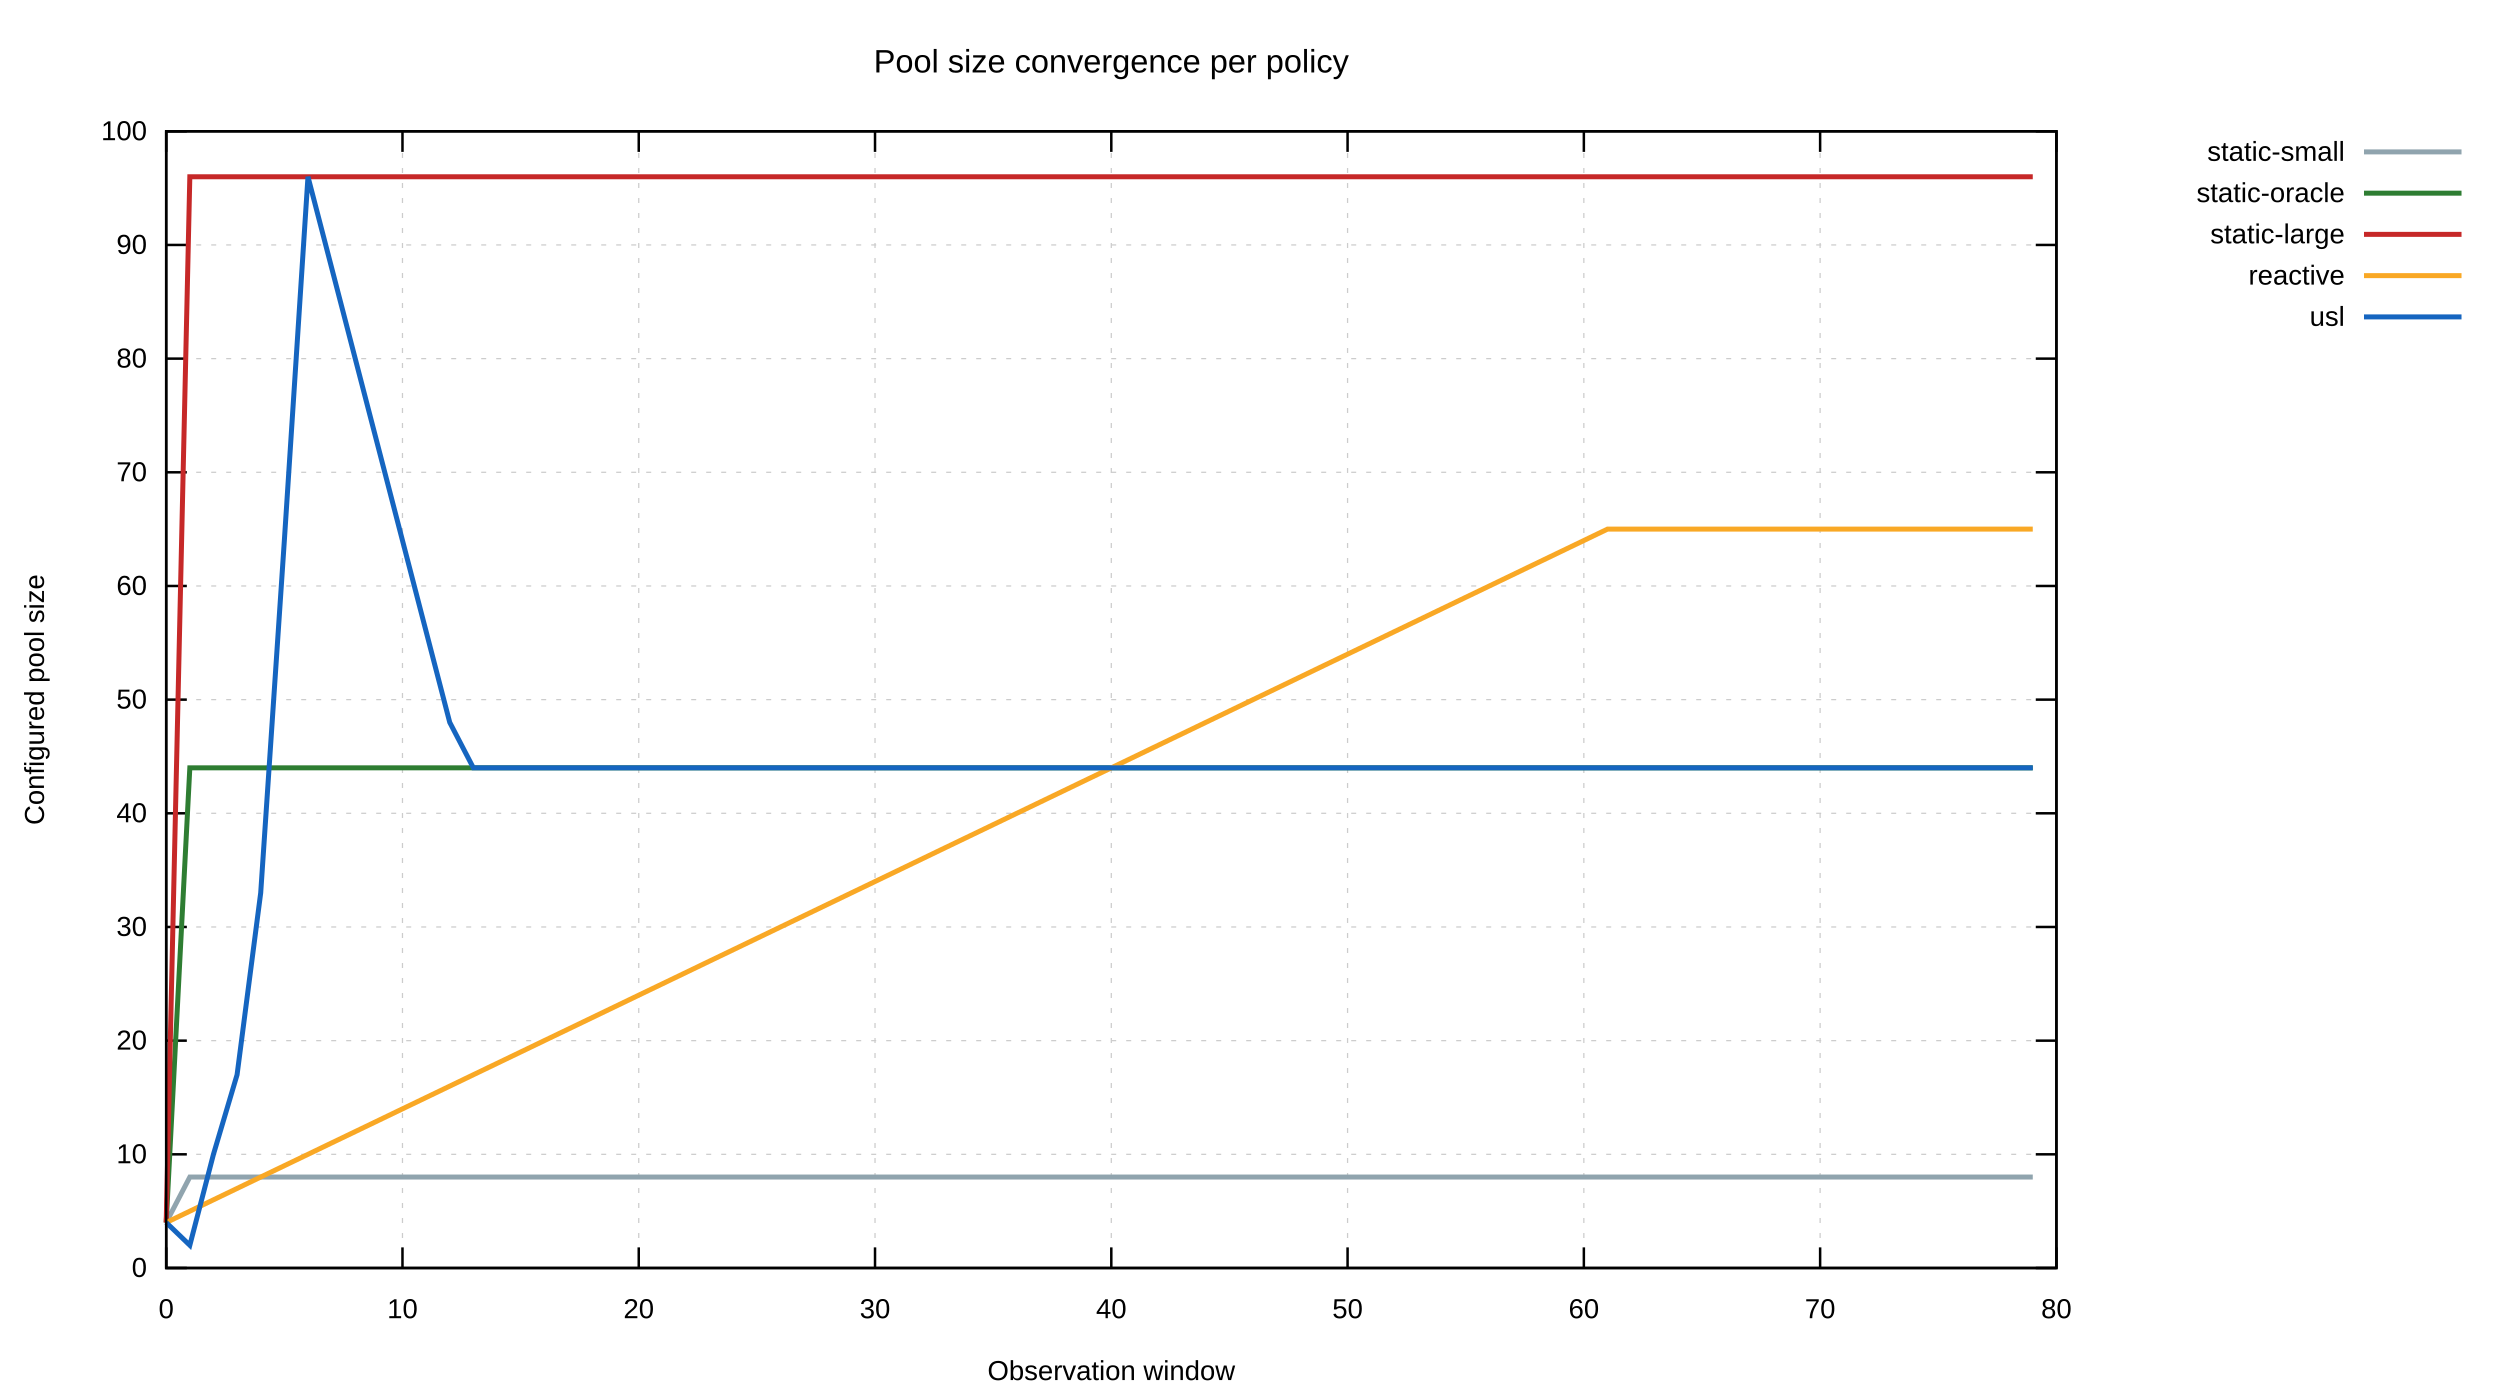
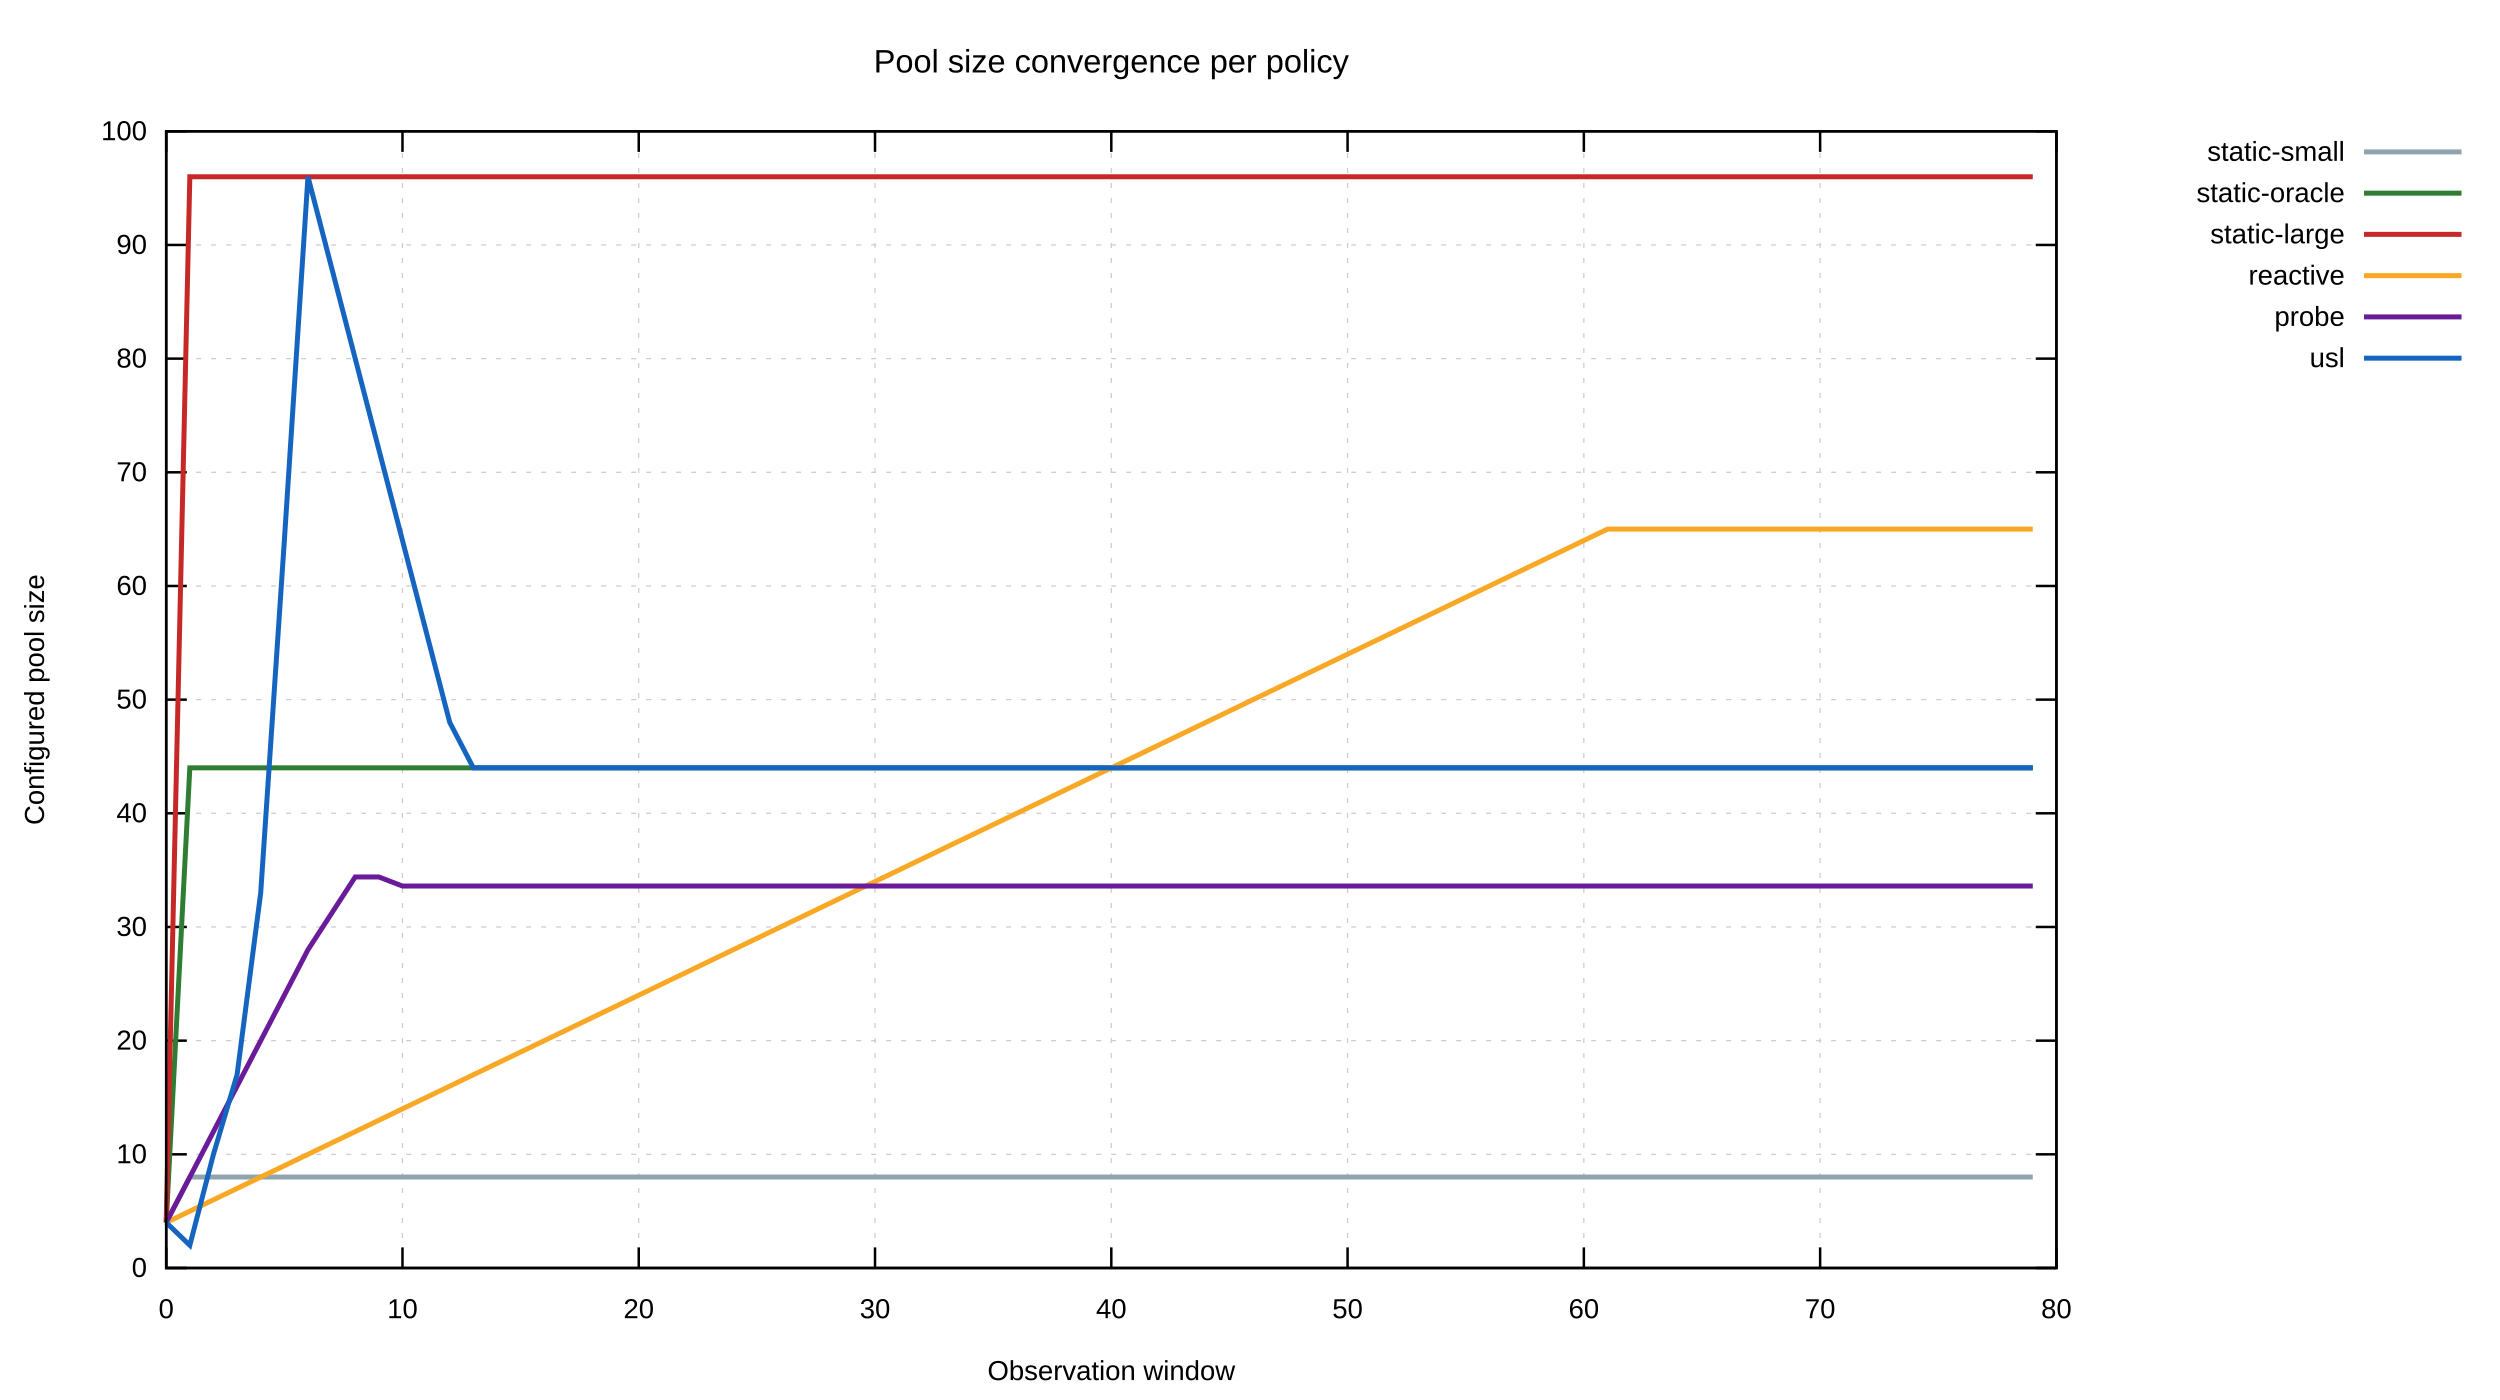
<svg xmlns="http://www.w3.org/2000/svg" xmlns:xlink="http://www.w3.org/1999/xlink" width="1000" height="560" viewBox="0 0 1000 560">
  <g id="gnuplot_canvas">
    <rect x="0" y="0" width="1000" height="560" fill="none" />
    <defs>
      <circle id="gpDot" r="0.5" stroke-width="0.5" stroke="currentColor" />
      <path id="gpPt0" stroke-width="0.242" stroke="currentColor" d="M-1,0 h2 M0,-1 v2" />
      <path id="gpPt1" stroke-width="0.242" stroke="currentColor" d="M-1,-1 L1,1 M1,-1 L-1,1" />
      <path id="gpPt2" stroke-width="0.242" stroke="currentColor" d="M-1,0 L1,0 M0,-1 L0,1 M-1,-1 L1,1 M-1,1 L1,-1" />
      <rect id="gpPt3" stroke-width="0.242" stroke="currentColor" x="-1" y="-1" width="2" height="2" />
      <rect id="gpPt4" stroke-width="0.242" stroke="currentColor" fill="currentColor" x="-1" y="-1" width="2" height="2" />
      <circle id="gpPt5" stroke-width="0.242" stroke="currentColor" cx="0" cy="0" r="1" />
      <use xlink:href="#gpPt5" id="gpPt6" fill="currentColor" stroke="none" />
      <path id="gpPt7" stroke-width="0.242" stroke="currentColor" d="M0,-1.33 L-1.33,0.67 L1.33,0.67 z" />
      <use xlink:href="#gpPt7" id="gpPt8" fill="currentColor" stroke="none" />
      <use xlink:href="#gpPt7" id="gpPt9" stroke="currentColor" transform="rotate(180)" />
      <use xlink:href="#gpPt9" id="gpPt10" fill="currentColor" stroke="none" />
      <use xlink:href="#gpPt3" id="gpPt11" stroke="currentColor" transform="rotate(45)" />
      <use xlink:href="#gpPt11" id="gpPt12" fill="currentColor" stroke="none" />
      <path id="gpPt13" stroke-width="0.242" stroke="currentColor" d="M0,1.330 L1.265,0.411 L0.782,-1.067 L-0.782,-1.076 L-1.265,0.411 z" />
      <use xlink:href="#gpPt13" id="gpPt14" fill="currentColor" stroke="none" />
      <filter id="textbox" filterUnits="objectBoundingBox" x="0" y="0" height="1" width="1">
        <feFlood flood-color="white" flood-opacity="1" result="bgnd" />
        <feComposite in="SourceGraphic" in2="bgnd" operator="atop" />
      </filter>
      <filter id="greybox" filterUnits="objectBoundingBox" x="0" y="0" height="1" width="1">
        <feFlood flood-color="lightgrey" flood-opacity="1" result="grey" />
        <feComposite in="SourceGraphic" in2="grey" operator="atop" />
      </filter>
    </defs>
    <g fill="none" color="white" stroke="currentColor" stroke-width="1.00" stroke-linecap="butt" stroke-linejoin="miter">
</g>
    <g fill="none" color="black" stroke="currentColor" stroke-width="1.00" stroke-linecap="butt" stroke-linejoin="miter">
</g>
    <g fill="none" color="black" stroke="black" stroke-width="0.50" stroke-linecap="butt" stroke-linejoin="miter">
</g>
    <g fill="none" color="gray" stroke="currentColor" stroke-width="0.50" stroke-linecap="butt" stroke-linejoin="miter">
      <path stroke="rgb(204, 204, 204)" stroke-dasharray="2,4" class="gridline" d="M66.48,507.20 L822.56,507.20  " />
    </g>
    <g fill="none" color="gray" stroke="rgb(204, 204, 204)" stroke-width="1.00" stroke-linecap="butt" stroke-linejoin="miter">
</g>
    <g fill="none" color="black" stroke="currentColor" stroke-width="1.00" stroke-linecap="butt" stroke-linejoin="miter">
      <path stroke="black" d="M66.48,507.20 L74.73,507.20 M822.56,507.20 L814.31,507.20  " />
      <g transform="translate(58.79,510.78)" stroke="none" fill="black" font-family="arial" font-size="11.00" text-anchor="end">
        <text>
          <tspan font-family="arial"> 0</tspan>
        </text>
      </g>
    </g>
    <g fill="none" color="black" stroke="currentColor" stroke-width="1.00" stroke-linecap="butt" stroke-linejoin="miter">
</g>
    <g fill="none" color="black" stroke="black" stroke-width="0.50" stroke-linecap="butt" stroke-linejoin="miter">
</g>
    <g fill="none" color="gray" stroke="currentColor" stroke-width="0.50" stroke-linecap="butt" stroke-linejoin="miter">
      <path stroke="rgb(204, 204, 204)" stroke-dasharray="2,4" class="gridline" d="M66.48,461.73 L822.56,461.73  " />
    </g>
    <g fill="none" color="gray" stroke="rgb(204, 204, 204)" stroke-width="1.00" stroke-linecap="butt" stroke-linejoin="miter">
</g>
    <g fill="none" color="black" stroke="currentColor" stroke-width="1.00" stroke-linecap="butt" stroke-linejoin="miter">
      <path stroke="black" d="M66.48,461.73 L74.73,461.73 M822.56,461.73 L814.31,461.73  " />
      <g transform="translate(58.79,465.31)" stroke="none" fill="black" font-family="arial" font-size="11.00" text-anchor="end">
        <text>
          <tspan font-family="arial"> 10</tspan>
        </text>
      </g>
    </g>
    <g fill="none" color="black" stroke="currentColor" stroke-width="1.00" stroke-linecap="butt" stroke-linejoin="miter">
</g>
    <g fill="none" color="black" stroke="black" stroke-width="0.50" stroke-linecap="butt" stroke-linejoin="miter">
</g>
    <g fill="none" color="gray" stroke="currentColor" stroke-width="0.50" stroke-linecap="butt" stroke-linejoin="miter">
      <path stroke="rgb(204, 204, 204)" stroke-dasharray="2,4" class="gridline" d="M66.48,416.26 L822.56,416.26  " />
    </g>
    <g fill="none" color="gray" stroke="rgb(204, 204, 204)" stroke-width="1.00" stroke-linecap="butt" stroke-linejoin="miter">
</g>
    <g fill="none" color="black" stroke="currentColor" stroke-width="1.00" stroke-linecap="butt" stroke-linejoin="miter">
      <path stroke="black" d="M66.48,416.26 L74.73,416.26 M822.56,416.26 L814.31,416.26  " />
      <g transform="translate(58.79,419.84)" stroke="none" fill="black" font-family="arial" font-size="11.00" text-anchor="end">
        <text>
          <tspan font-family="arial"> 20</tspan>
        </text>
      </g>
    </g>
    <g fill="none" color="black" stroke="currentColor" stroke-width="1.00" stroke-linecap="butt" stroke-linejoin="miter">
</g>
    <g fill="none" color="black" stroke="black" stroke-width="0.50" stroke-linecap="butt" stroke-linejoin="miter">
</g>
    <g fill="none" color="gray" stroke="currentColor" stroke-width="0.50" stroke-linecap="butt" stroke-linejoin="miter">
      <path stroke="rgb(204, 204, 204)" stroke-dasharray="2,4" class="gridline" d="M66.48,370.79 L822.56,370.79  " />
    </g>
    <g fill="none" color="gray" stroke="rgb(204, 204, 204)" stroke-width="1.00" stroke-linecap="butt" stroke-linejoin="miter">
</g>
    <g fill="none" color="black" stroke="currentColor" stroke-width="1.00" stroke-linecap="butt" stroke-linejoin="miter">
      <path stroke="black" d="M66.48,370.79 L74.73,370.79 M822.56,370.79 L814.31,370.79  " />
      <g transform="translate(58.79,374.37)" stroke="none" fill="black" font-family="arial" font-size="11.00" text-anchor="end">
        <text>
          <tspan font-family="arial"> 30</tspan>
        </text>
      </g>
    </g>
    <g fill="none" color="black" stroke="currentColor" stroke-width="1.00" stroke-linecap="butt" stroke-linejoin="miter">
</g>
    <g fill="none" color="black" stroke="black" stroke-width="0.50" stroke-linecap="butt" stroke-linejoin="miter">
</g>
    <g fill="none" color="gray" stroke="currentColor" stroke-width="0.50" stroke-linecap="butt" stroke-linejoin="miter">
      <path stroke="rgb(204, 204, 204)" stroke-dasharray="2,4" class="gridline" d="M66.48,325.32 L822.56,325.32  " />
    </g>
    <g fill="none" color="gray" stroke="rgb(204, 204, 204)" stroke-width="1.00" stroke-linecap="butt" stroke-linejoin="miter">
</g>
    <g fill="none" color="black" stroke="currentColor" stroke-width="1.00" stroke-linecap="butt" stroke-linejoin="miter">
      <path stroke="black" d="M66.48,325.32 L74.73,325.32 M822.56,325.32 L814.31,325.32  " />
      <g transform="translate(58.79,328.90)" stroke="none" fill="black" font-family="arial" font-size="11.00" text-anchor="end">
        <text>
          <tspan font-family="arial"> 40</tspan>
        </text>
      </g>
    </g>
    <g fill="none" color="black" stroke="currentColor" stroke-width="1.00" stroke-linecap="butt" stroke-linejoin="miter">
</g>
    <g fill="none" color="black" stroke="black" stroke-width="0.50" stroke-linecap="butt" stroke-linejoin="miter">
</g>
    <g fill="none" color="gray" stroke="currentColor" stroke-width="0.50" stroke-linecap="butt" stroke-linejoin="miter">
      <path stroke="rgb(204, 204, 204)" stroke-dasharray="2,4" class="gridline" d="M66.48,279.85 L822.56,279.85  " />
    </g>
    <g fill="none" color="gray" stroke="rgb(204, 204, 204)" stroke-width="1.00" stroke-linecap="butt" stroke-linejoin="miter">
</g>
    <g fill="none" color="black" stroke="currentColor" stroke-width="1.00" stroke-linecap="butt" stroke-linejoin="miter">
      <path stroke="black" d="M66.48,279.85 L74.73,279.85 M822.56,279.85 L814.31,279.85  " />
      <g transform="translate(58.79,283.43)" stroke="none" fill="black" font-family="arial" font-size="11.00" text-anchor="end">
        <text>
          <tspan font-family="arial"> 50</tspan>
        </text>
      </g>
    </g>
    <g fill="none" color="black" stroke="currentColor" stroke-width="1.00" stroke-linecap="butt" stroke-linejoin="miter">
</g>
    <g fill="none" color="black" stroke="black" stroke-width="0.50" stroke-linecap="butt" stroke-linejoin="miter">
</g>
    <g fill="none" color="gray" stroke="currentColor" stroke-width="0.50" stroke-linecap="butt" stroke-linejoin="miter">
      <path stroke="rgb(204, 204, 204)" stroke-dasharray="2,4" class="gridline" d="M66.48,234.39 L822.56,234.39  " />
    </g>
    <g fill="none" color="gray" stroke="rgb(204, 204, 204)" stroke-width="1.00" stroke-linecap="butt" stroke-linejoin="miter">
</g>
    <g fill="none" color="black" stroke="currentColor" stroke-width="1.00" stroke-linecap="butt" stroke-linejoin="miter">
      <path stroke="black" d="M66.48,234.39 L74.73,234.39 M822.56,234.39 L814.31,234.39  " />
      <g transform="translate(58.79,237.97)" stroke="none" fill="black" font-family="arial" font-size="11.00" text-anchor="end">
        <text>
          <tspan font-family="arial"> 60</tspan>
        </text>
      </g>
    </g>
    <g fill="none" color="black" stroke="currentColor" stroke-width="1.00" stroke-linecap="butt" stroke-linejoin="miter">
</g>
    <g fill="none" color="black" stroke="black" stroke-width="0.50" stroke-linecap="butt" stroke-linejoin="miter">
</g>
    <g fill="none" color="gray" stroke="currentColor" stroke-width="0.50" stroke-linecap="butt" stroke-linejoin="miter">
      <path stroke="rgb(204, 204, 204)" stroke-dasharray="2,4" class="gridline" d="M66.48,188.92 L822.56,188.92  " />
    </g>
    <g fill="none" color="gray" stroke="rgb(204, 204, 204)" stroke-width="1.00" stroke-linecap="butt" stroke-linejoin="miter">
</g>
    <g fill="none" color="black" stroke="currentColor" stroke-width="1.00" stroke-linecap="butt" stroke-linejoin="miter">
      <path stroke="black" d="M66.48,188.92 L74.73,188.92 M822.56,188.92 L814.31,188.92  " />
      <g transform="translate(58.79,192.50)" stroke="none" fill="black" font-family="arial" font-size="11.00" text-anchor="end">
        <text>
          <tspan font-family="arial"> 70</tspan>
        </text>
      </g>
    </g>
    <g fill="none" color="black" stroke="currentColor" stroke-width="1.00" stroke-linecap="butt" stroke-linejoin="miter">
</g>
    <g fill="none" color="black" stroke="black" stroke-width="0.50" stroke-linecap="butt" stroke-linejoin="miter">
</g>
    <g fill="none" color="gray" stroke="currentColor" stroke-width="0.50" stroke-linecap="butt" stroke-linejoin="miter">
      <path stroke="rgb(204, 204, 204)" stroke-dasharray="2,4" class="gridline" d="M66.48,143.45 L822.56,143.45  " />
    </g>
    <g fill="none" color="gray" stroke="rgb(204, 204, 204)" stroke-width="1.00" stroke-linecap="butt" stroke-linejoin="miter">
</g>
    <g fill="none" color="black" stroke="currentColor" stroke-width="1.00" stroke-linecap="butt" stroke-linejoin="miter">
      <path stroke="black" d="M66.48,143.45 L74.73,143.45 M822.56,143.45 L814.31,143.45  " />
      <g transform="translate(58.79,147.03)" stroke="none" fill="black" font-family="arial" font-size="11.00" text-anchor="end">
        <text>
          <tspan font-family="arial"> 80</tspan>
        </text>
      </g>
    </g>
    <g fill="none" color="black" stroke="currentColor" stroke-width="1.00" stroke-linecap="butt" stroke-linejoin="miter">
</g>
    <g fill="none" color="black" stroke="black" stroke-width="0.50" stroke-linecap="butt" stroke-linejoin="miter">
</g>
    <g fill="none" color="gray" stroke="currentColor" stroke-width="0.50" stroke-linecap="butt" stroke-linejoin="miter">
      <path stroke="rgb(204, 204, 204)" stroke-dasharray="2,4" class="gridline" d="M66.48,97.98 L822.56,97.98  " />
    </g>
    <g fill="none" color="gray" stroke="rgb(204, 204, 204)" stroke-width="1.00" stroke-linecap="butt" stroke-linejoin="miter">
</g>
    <g fill="none" color="black" stroke="currentColor" stroke-width="1.00" stroke-linecap="butt" stroke-linejoin="miter">
      <path stroke="black" d="M66.48,97.98 L74.73,97.98 M822.56,97.98 L814.31,97.98  " />
      <g transform="translate(58.79,101.56)" stroke="none" fill="black" font-family="arial" font-size="11.00" text-anchor="end">
        <text>
          <tspan font-family="arial"> 90</tspan>
        </text>
      </g>
    </g>
    <g fill="none" color="black" stroke="currentColor" stroke-width="1.00" stroke-linecap="butt" stroke-linejoin="miter">
</g>
    <g fill="none" color="black" stroke="black" stroke-width="0.50" stroke-linecap="butt" stroke-linejoin="miter">
</g>
    <g fill="none" color="gray" stroke="currentColor" stroke-width="0.50" stroke-linecap="butt" stroke-linejoin="miter">
      <path stroke="rgb(204, 204, 204)" stroke-dasharray="2,4" class="gridline" d="M66.48,52.51 L822.56,52.51  " />
    </g>
    <g fill="none" color="gray" stroke="rgb(204, 204, 204)" stroke-width="1.00" stroke-linecap="butt" stroke-linejoin="miter">
</g>
    <g fill="none" color="black" stroke="currentColor" stroke-width="1.00" stroke-linecap="butt" stroke-linejoin="miter">
      <path stroke="black" d="M66.48,52.51 L74.73,52.51 M822.56,52.51 L814.31,52.51  " />
      <g transform="translate(58.79,56.09)" stroke="none" fill="black" font-family="arial" font-size="11.00" text-anchor="end">
        <text>
          <tspan font-family="arial"> 100</tspan>
        </text>
      </g>
    </g>
    <g fill="none" color="black" stroke="currentColor" stroke-width="1.00" stroke-linecap="butt" stroke-linejoin="miter">
</g>
    <g fill="none" color="black" stroke="black" stroke-width="0.50" stroke-linecap="butt" stroke-linejoin="miter">
</g>
    <g fill="none" color="gray" stroke="currentColor" stroke-width="0.50" stroke-linecap="butt" stroke-linejoin="miter">
      <path stroke="rgb(204, 204, 204)" stroke-dasharray="2,4" class="gridline" d="M66.48,507.20 L66.48,52.51  " />
    </g>
    <g fill="none" color="gray" stroke="rgb(204, 204, 204)" stroke-width="1.00" stroke-linecap="butt" stroke-linejoin="miter">
</g>
    <g fill="none" color="black" stroke="currentColor" stroke-width="1.00" stroke-linecap="butt" stroke-linejoin="miter">
      <path stroke="black" d="M66.48,507.20 L66.48,498.95 M66.48,52.51 L66.48,60.76  " />
      <g transform="translate(66.48,527.28)" stroke="none" fill="black" font-family="arial" font-size="11.00" text-anchor="middle">
        <text>
          <tspan font-family="arial"> 0</tspan>
        </text>
      </g>
    </g>
    <g fill="none" color="black" stroke="currentColor" stroke-width="1.00" stroke-linecap="butt" stroke-linejoin="miter">
</g>
    <g fill="none" color="black" stroke="black" stroke-width="0.50" stroke-linecap="butt" stroke-linejoin="miter">
</g>
    <g fill="none" color="gray" stroke="currentColor" stroke-width="0.50" stroke-linecap="butt" stroke-linejoin="miter">
      <path stroke="rgb(204, 204, 204)" stroke-dasharray="2,4" class="gridline" d="M160.99,507.20 L160.99,52.51  " />
    </g>
    <g fill="none" color="gray" stroke="rgb(204, 204, 204)" stroke-width="1.00" stroke-linecap="butt" stroke-linejoin="miter">
</g>
    <g fill="none" color="black" stroke="currentColor" stroke-width="1.00" stroke-linecap="butt" stroke-linejoin="miter">
      <path stroke="black" d="M160.99,507.20 L160.99,498.95 M160.99,52.51 L160.99,60.76  " />
      <g transform="translate(160.99,527.28)" stroke="none" fill="black" font-family="arial" font-size="11.00" text-anchor="middle">
        <text>
          <tspan font-family="arial"> 10</tspan>
        </text>
      </g>
    </g>
    <g fill="none" color="black" stroke="currentColor" stroke-width="1.00" stroke-linecap="butt" stroke-linejoin="miter">
</g>
    <g fill="none" color="black" stroke="black" stroke-width="0.50" stroke-linecap="butt" stroke-linejoin="miter">
</g>
    <g fill="none" color="gray" stroke="currentColor" stroke-width="0.50" stroke-linecap="butt" stroke-linejoin="miter">
      <path stroke="rgb(204, 204, 204)" stroke-dasharray="2,4" class="gridline" d="M255.50,507.20 L255.50,52.51  " />
    </g>
    <g fill="none" color="gray" stroke="rgb(204, 204, 204)" stroke-width="1.00" stroke-linecap="butt" stroke-linejoin="miter">
</g>
    <g fill="none" color="black" stroke="currentColor" stroke-width="1.00" stroke-linecap="butt" stroke-linejoin="miter">
      <path stroke="black" d="M255.50,507.20 L255.50,498.95 M255.50,52.51 L255.50,60.76  " />
      <g transform="translate(255.50,527.28)" stroke="none" fill="black" font-family="arial" font-size="11.00" text-anchor="middle">
        <text>
          <tspan font-family="arial"> 20</tspan>
        </text>
      </g>
    </g>
    <g fill="none" color="black" stroke="currentColor" stroke-width="1.00" stroke-linecap="butt" stroke-linejoin="miter">
</g>
    <g fill="none" color="black" stroke="black" stroke-width="0.50" stroke-linecap="butt" stroke-linejoin="miter">
</g>
    <g fill="none" color="gray" stroke="currentColor" stroke-width="0.50" stroke-linecap="butt" stroke-linejoin="miter">
      <path stroke="rgb(204, 204, 204)" stroke-dasharray="2,4" class="gridline" d="M350.01,507.20 L350.01,52.51  " />
    </g>
    <g fill="none" color="gray" stroke="rgb(204, 204, 204)" stroke-width="1.00" stroke-linecap="butt" stroke-linejoin="miter">
</g>
    <g fill="none" color="black" stroke="currentColor" stroke-width="1.00" stroke-linecap="butt" stroke-linejoin="miter">
      <path stroke="black" d="M350.01,507.20 L350.01,498.95 M350.01,52.51 L350.01,60.76  " />
      <g transform="translate(350.01,527.28)" stroke="none" fill="black" font-family="arial" font-size="11.00" text-anchor="middle">
        <text>
          <tspan font-family="arial"> 30</tspan>
        </text>
      </g>
    </g>
    <g fill="none" color="black" stroke="currentColor" stroke-width="1.00" stroke-linecap="butt" stroke-linejoin="miter">
</g>
    <g fill="none" color="black" stroke="black" stroke-width="0.50" stroke-linecap="butt" stroke-linejoin="miter">
</g>
    <g fill="none" color="gray" stroke="currentColor" stroke-width="0.50" stroke-linecap="butt" stroke-linejoin="miter">
      <path stroke="rgb(204, 204, 204)" stroke-dasharray="2,4" class="gridline" d="M444.52,507.20 L444.52,52.51  " />
    </g>
    <g fill="none" color="gray" stroke="rgb(204, 204, 204)" stroke-width="1.00" stroke-linecap="butt" stroke-linejoin="miter">
</g>
    <g fill="none" color="black" stroke="currentColor" stroke-width="1.00" stroke-linecap="butt" stroke-linejoin="miter">
      <path stroke="black" d="M444.52,507.20 L444.52,498.95 M444.52,52.51 L444.52,60.76  " />
      <g transform="translate(444.52,527.28)" stroke="none" fill="black" font-family="arial" font-size="11.00" text-anchor="middle">
        <text>
          <tspan font-family="arial"> 40</tspan>
        </text>
      </g>
    </g>
    <g fill="none" color="black" stroke="currentColor" stroke-width="1.00" stroke-linecap="butt" stroke-linejoin="miter">
</g>
    <g fill="none" color="black" stroke="black" stroke-width="0.50" stroke-linecap="butt" stroke-linejoin="miter">
</g>
    <g fill="none" color="gray" stroke="currentColor" stroke-width="0.50" stroke-linecap="butt" stroke-linejoin="miter">
      <path stroke="rgb(204, 204, 204)" stroke-dasharray="2,4" class="gridline" d="M539.03,507.20 L539.03,52.51  " />
    </g>
    <g fill="none" color="gray" stroke="rgb(204, 204, 204)" stroke-width="1.00" stroke-linecap="butt" stroke-linejoin="miter">
</g>
    <g fill="none" color="black" stroke="currentColor" stroke-width="1.00" stroke-linecap="butt" stroke-linejoin="miter">
      <path stroke="black" d="M539.03,507.20 L539.03,498.95 M539.03,52.51 L539.03,60.76  " />
      <g transform="translate(539.03,527.28)" stroke="none" fill="black" font-family="arial" font-size="11.00" text-anchor="middle">
        <text>
          <tspan font-family="arial"> 50</tspan>
        </text>
      </g>
    </g>
    <g fill="none" color="black" stroke="currentColor" stroke-width="1.00" stroke-linecap="butt" stroke-linejoin="miter">
</g>
    <g fill="none" color="black" stroke="black" stroke-width="0.50" stroke-linecap="butt" stroke-linejoin="miter">
</g>
    <g fill="none" color="gray" stroke="currentColor" stroke-width="0.50" stroke-linecap="butt" stroke-linejoin="miter">
      <path stroke="rgb(204, 204, 204)" stroke-dasharray="2,4" class="gridline" d="M633.54,507.20 L633.54,52.51  " />
    </g>
    <g fill="none" color="gray" stroke="rgb(204, 204, 204)" stroke-width="1.00" stroke-linecap="butt" stroke-linejoin="miter">
</g>
    <g fill="none" color="black" stroke="currentColor" stroke-width="1.00" stroke-linecap="butt" stroke-linejoin="miter">
      <path stroke="black" d="M633.54,507.20 L633.54,498.95 M633.54,52.51 L633.54,60.76  " />
      <g transform="translate(633.54,527.28)" stroke="none" fill="black" font-family="arial" font-size="11.00" text-anchor="middle">
        <text>
          <tspan font-family="arial"> 60</tspan>
        </text>
      </g>
    </g>
    <g fill="none" color="black" stroke="currentColor" stroke-width="1.00" stroke-linecap="butt" stroke-linejoin="miter">
</g>
    <g fill="none" color="black" stroke="black" stroke-width="0.50" stroke-linecap="butt" stroke-linejoin="miter">
</g>
    <g fill="none" color="gray" stroke="currentColor" stroke-width="0.50" stroke-linecap="butt" stroke-linejoin="miter">
      <path stroke="rgb(204, 204, 204)" stroke-dasharray="2,4" class="gridline" d="M728.05,507.20 L728.05,52.51  " />
    </g>
    <g fill="none" color="gray" stroke="rgb(204, 204, 204)" stroke-width="1.00" stroke-linecap="butt" stroke-linejoin="miter">
</g>
    <g fill="none" color="black" stroke="currentColor" stroke-width="1.00" stroke-linecap="butt" stroke-linejoin="miter">
      <path stroke="black" d="M728.05,507.20 L728.05,498.95 M728.05,52.51 L728.05,60.76  " />
      <g transform="translate(728.05,527.28)" stroke="none" fill="black" font-family="arial" font-size="11.00" text-anchor="middle">
        <text>
          <tspan font-family="arial"> 70</tspan>
        </text>
      </g>
    </g>
    <g fill="none" color="black" stroke="currentColor" stroke-width="1.00" stroke-linecap="butt" stroke-linejoin="miter">
</g>
    <g fill="none" color="black" stroke="black" stroke-width="0.50" stroke-linecap="butt" stroke-linejoin="miter">
</g>
    <g fill="none" color="gray" stroke="currentColor" stroke-width="0.50" stroke-linecap="butt" stroke-linejoin="miter">
      <path stroke="rgb(204, 204, 204)" stroke-dasharray="2,4" class="gridline" d="M822.56,507.20 L822.56,52.51  " />
    </g>
    <g fill="none" color="gray" stroke="rgb(204, 204, 204)" stroke-width="1.00" stroke-linecap="butt" stroke-linejoin="miter">
</g>
    <g fill="none" color="black" stroke="currentColor" stroke-width="1.00" stroke-linecap="butt" stroke-linejoin="miter">
      <path stroke="black" d="M822.56,507.20 L822.56,498.95 M822.56,52.51 L822.56,60.76  " />
      <g transform="translate(822.56,527.28)" stroke="none" fill="black" font-family="arial" font-size="11.00" text-anchor="middle">
        <text>
          <tspan font-family="arial"> 80</tspan>
        </text>
      </g>
    </g>
    <g fill="none" color="black" stroke="currentColor" stroke-width="1.00" stroke-linecap="butt" stroke-linejoin="miter">
</g>
    <g fill="none" color="black" stroke="currentColor" stroke-width="1.00" stroke-linecap="butt" stroke-linejoin="miter">
      <path stroke="black" d="M66.48,52.51 L66.48,507.20 L822.56,507.20 L822.56,52.51 L66.48,52.51 Z  " />
    </g>
    <g fill="none" color="black" stroke="currentColor" stroke-width="1.00" stroke-linecap="butt" stroke-linejoin="miter">
</g>
    <g id="gnuplot_plot_1">
      <g fill="none" color="white" stroke="black" stroke-width="2.00" stroke-linecap="butt" stroke-linejoin="miter">
</g>
      <g fill="none" color="black" stroke="currentColor" stroke-width="2.00" stroke-linecap="butt" stroke-linejoin="miter">
        <g transform="translate(937.91,64.34)" stroke="none" fill="black" font-family="arial" font-size="11.00" text-anchor="end">
          <text>
            <tspan font-family="arial">static-small</tspan>
          </text>
        </g>
      </g>
      <g fill="none" color="black" stroke="currentColor" stroke-width="2.00" stroke-linecap="butt" stroke-linejoin="miter">
        <path stroke="rgb(144, 164, 174)" d="M945.60,60.76 L984.61,60.76 M66.48,489.01 L75.93,470.82 L85.38,470.82 L94.83,470.82 L104.28,470.82 L113.74,470.82   L123.19,470.82 L132.64,470.82 L142.09,470.82 L151.54,470.82 L160.99,470.82 L170.44,470.82 L179.89,470.82 L189.34,470.82   L198.79,470.82 L208.25,470.82 L217.70,470.82 L227.15,470.82 L236.60,470.82 L246.05,470.82 L255.50,470.82 L264.95,470.82   L274.40,470.82 L283.85,470.82 L293.30,470.82 L302.76,470.82 L312.21,470.82 L321.66,470.82 L331.11,470.82 L340.56,470.82   L350.01,470.82 L359.46,470.82 L368.91,470.82 L378.36,470.82 L387.81,470.82 L397.27,470.82 L406.72,470.82 L416.17,470.82   L425.62,470.82 L435.07,470.82 L444.52,470.82 L453.97,470.82 L463.42,470.82 L472.87,470.82 L482.32,470.82 L491.78,470.82   L501.23,470.82 L510.68,470.82 L520.13,470.82 L529.58,470.82 L539.03,470.82 L548.48,470.82 L557.93,470.82 L567.38,470.82   L576.83,470.82 L586.29,470.82 L595.74,470.82 L605.19,470.82 L614.64,470.82 L624.09,470.82 L633.54,470.82 L642.99,470.82   L652.44,470.82 L661.89,470.82 L671.34,470.82 L680.80,470.82 L690.25,470.82 L699.70,470.82 L709.15,470.82 L718.60,470.82   L728.05,470.82 L737.50,470.82 L746.95,470.82 L756.40,470.82 L765.85,470.82 L775.31,470.82 L784.76,470.82 L794.21,470.82   L803.66,470.82 L813.11,470.82  " />
      </g>
    </g>
    <g id="gnuplot_plot_2">
      <g fill="none" color="black" stroke="currentColor" stroke-width="2.00" stroke-linecap="butt" stroke-linejoin="miter">
        <g transform="translate(937.91,80.84)" stroke="none" fill="black" font-family="arial" font-size="11.00" text-anchor="end">
          <text>
            <tspan font-family="arial">static-oracle</tspan>
          </text>
        </g>
      </g>
      <g fill="none" color="black" stroke="currentColor" stroke-width="2.00" stroke-linecap="butt" stroke-linejoin="miter">
        <path stroke="rgb( 46, 125,  50)" d="M945.60,77.26 L984.61,77.26 M66.48,489.01 L75.93,307.14 L85.38,307.14 L94.83,307.14 L104.28,307.14 L113.74,307.14   L123.19,307.14 L132.64,307.14 L142.09,307.14 L151.54,307.14 L160.99,307.14 L170.44,307.14 L179.89,307.14 L189.34,307.14   L198.79,307.14 L208.25,307.14 L217.70,307.14 L227.15,307.14 L236.60,307.14 L246.05,307.14 L255.50,307.14 L264.95,307.14   L274.40,307.14 L283.85,307.14 L293.30,307.14 L302.76,307.14 L312.21,307.14 L321.66,307.14 L331.11,307.14 L340.56,307.14   L350.01,307.14 L359.46,307.14 L368.91,307.14 L378.36,307.14 L387.81,307.14 L397.27,307.14 L406.72,307.14 L416.17,307.14   L425.62,307.14 L435.07,307.14 L444.52,307.14 L453.97,307.14 L463.42,307.14 L472.87,307.14 L482.32,307.14 L491.78,307.14   L501.23,307.14 L510.68,307.14 L520.13,307.14 L529.58,307.14 L539.03,307.14 L548.48,307.14 L557.93,307.14 L567.38,307.14   L576.83,307.14 L586.29,307.14 L595.74,307.14 L605.19,307.14 L614.64,307.14 L624.09,307.14 L633.54,307.14 L642.99,307.14   L652.44,307.14 L661.89,307.14 L671.34,307.14 L680.80,307.14 L690.25,307.14 L699.70,307.14 L709.15,307.14 L718.60,307.14   L728.05,307.14 L737.50,307.14 L746.95,307.14 L756.40,307.14 L765.85,307.14 L775.31,307.14 L784.76,307.14 L794.21,307.14   L803.66,307.14 L813.11,307.14  " />
      </g>
    </g>
    <g id="gnuplot_plot_3">
      <g fill="none" color="black" stroke="currentColor" stroke-width="2.00" stroke-linecap="butt" stroke-linejoin="miter">
        <g transform="translate(937.91,97.34)" stroke="none" fill="black" font-family="arial" font-size="11.00" text-anchor="end">
          <text>
            <tspan font-family="arial">static-large</tspan>
          </text>
        </g>
      </g>
      <g fill="none" color="black" stroke="currentColor" stroke-width="2.00" stroke-linecap="butt" stroke-linejoin="miter">
        <path stroke="rgb(198,  40,  40)" d="M945.60,93.76 L984.61,93.76 M66.48,489.01 L75.93,70.70 L85.38,70.70 L94.83,70.70 L104.28,70.70 L113.74,70.70   L123.19,70.70 L132.64,70.70 L142.09,70.70 L151.54,70.70 L160.99,70.70 L170.44,70.70 L179.89,70.70 L189.34,70.70   L198.79,70.70 L208.25,70.70 L217.70,70.70 L227.15,70.70 L236.60,70.70 L246.05,70.70 L255.50,70.70 L264.95,70.70   L274.40,70.70 L283.85,70.70 L293.30,70.70 L302.76,70.70 L312.21,70.70 L321.66,70.70 L331.11,70.70 L340.56,70.70   L350.01,70.70 L359.46,70.70 L368.91,70.70 L378.36,70.70 L387.81,70.70 L397.27,70.70 L406.72,70.70 L416.17,70.70   L425.62,70.70 L435.07,70.70 L444.52,70.70 L453.97,70.70 L463.42,70.70 L472.87,70.70 L482.32,70.70 L491.78,70.70   L501.23,70.70 L510.68,70.70 L520.13,70.70 L529.58,70.70 L539.03,70.70 L548.48,70.70 L557.93,70.70 L567.38,70.70   L576.83,70.70 L586.29,70.70 L595.74,70.70 L605.19,70.70 L614.64,70.70 L624.09,70.70 L633.54,70.70 L642.99,70.70   L652.44,70.70 L661.89,70.70 L671.34,70.70 L680.80,70.70 L690.25,70.70 L699.70,70.70 L709.15,70.70 L718.60,70.70   L728.05,70.70 L737.50,70.70 L746.95,70.70 L756.40,70.70 L765.85,70.70 L775.31,70.70 L784.76,70.70 L794.21,70.70   L803.66,70.70 L813.11,70.70  " />
      </g>
    </g>
    <g id="gnuplot_plot_4">
      <g fill="none" color="black" stroke="currentColor" stroke-width="2.00" stroke-linecap="butt" stroke-linejoin="miter">
        <g transform="translate(937.91,113.84)" stroke="none" fill="black" font-family="arial" font-size="11.00" text-anchor="end">
          <text>
            <tspan font-family="arial">reactive</tspan>
          </text>
        </g>
      </g>
      <g fill="none" color="black" stroke="currentColor" stroke-width="2.00" stroke-linecap="butt" stroke-linejoin="miter">
        <path stroke="rgb(249, 168,  37)" d="M945.60,110.26 L984.61,110.26 M66.48,489.01 L75.93,484.47 L85.38,479.92 L94.83,475.37 L104.28,470.82 L113.74,466.28   L123.19,461.73 L132.64,457.18 L142.09,452.64 L151.54,448.09 L160.99,443.54 L170.44,439.00 L179.89,434.45 L189.34,429.90   L198.79,425.36 L208.25,420.81 L217.70,416.26 L227.15,411.72 L236.60,407.17 L246.05,402.62 L255.50,398.07 L264.95,393.53   L274.40,388.98 L283.85,384.43 L293.30,379.89 L302.76,375.34 L312.21,370.79 L321.66,366.25 L331.11,361.70 L340.56,357.15   L350.01,352.61 L359.46,348.06 L368.91,343.51 L378.36,338.96 L387.81,334.42 L397.27,329.87 L406.72,325.32 L416.17,320.78   L425.62,316.23 L435.07,311.68 L444.52,307.14 L453.97,302.59 L463.42,298.04 L472.87,293.50 L482.32,288.95 L491.78,284.40   L501.23,279.85 L510.68,275.31 L520.13,270.76 L529.58,266.21 L539.03,261.67 L548.48,257.12 L557.93,252.57 L567.38,248.03   L576.83,243.48 L586.29,238.93 L595.74,234.39 L605.19,229.84 L614.64,225.29 L624.09,220.75 L633.54,216.20 L642.99,211.65   L652.44,211.65 L661.89,211.65 L671.34,211.65 L680.80,211.65 L690.25,211.65 L699.70,211.65 L709.15,211.65 L718.60,211.65   L728.05,211.65 L737.50,211.65 L746.95,211.65 L756.40,211.65 L765.85,211.65 L775.31,211.65 L784.76,211.65 L794.21,211.65   L803.66,211.65 L813.11,211.65  " />
      </g>
    </g>
    <g id="gnuplot_plot_5">
      <g fill="none" color="black" stroke="currentColor" stroke-width="2.00" stroke-linecap="butt" stroke-linejoin="miter">
        <g transform="translate(937.91,130.34)" stroke="none" fill="black" font-family="arial" font-size="11.00" text-anchor="end">
          <text>
+             <tspan font-family="arial">probe</tspan>
+           </text>
+         </g>
+       </g>
+       <g fill="none" color="black" stroke="currentColor" stroke-width="2.00" stroke-linecap="butt" stroke-linejoin="miter">
+         <path stroke="rgb(106,  27, 154)" d="M945.60,126.76 L984.61,126.76 M66.48,489.01 L75.93,470.82 L85.38,452.64 L94.83,434.45 L104.28,416.26 L113.74,398.07   L123.19,379.89 L132.64,365.34 L142.09,350.79 L151.54,350.79 L160.99,354.42 L170.44,354.42 L179.89,354.42 L189.34,354.42   L198.79,354.42 L208.25,354.42 L217.70,354.42 L227.15,354.42 L236.60,354.42 L246.05,354.42 L255.50,354.42 L264.95,354.42   L274.40,354.42 L283.85,354.42 L293.30,354.42 L302.76,354.42 L312.21,354.42 L321.66,354.42 L331.11,354.42 L340.56,354.42   L350.01,354.42 L359.46,354.42 L368.91,354.42 L378.36,354.42 L387.81,354.42 L397.27,354.42 L406.72,354.42 L416.17,354.42   L425.62,354.42 L435.07,354.42 L444.52,354.42 L453.97,354.42 L463.42,354.42 L472.87,354.42 L482.32,354.42 L491.78,354.42   L501.23,354.42 L510.68,354.42 L520.13,354.42 L529.58,354.42 L539.03,354.42 L548.48,354.42 L557.93,354.42 L567.38,354.42   L576.83,354.42 L586.29,354.42 L595.74,354.42 L605.19,354.42 L614.64,354.42 L624.09,354.42 L633.54,354.42 L642.99,354.42   L652.44,354.42 L661.89,354.42 L671.34,354.42 L680.80,354.42 L690.25,354.42 L699.70,354.42 L709.15,354.42 L718.60,354.42   L728.05,354.42 L737.50,354.42 L746.95,354.42 L756.40,354.42 L765.85,354.42 L775.31,354.42 L784.76,354.42 L794.21,354.42   L803.66,354.42 L813.11,354.42  " />
+       </g>
+     </g>
+     <g id="gnuplot_plot_6">
+       <g fill="none" color="black" stroke="currentColor" stroke-width="2.00" stroke-linecap="butt" stroke-linejoin="miter">
+         <g transform="translate(937.91,146.84)" stroke="none" fill="black" font-family="arial" font-size="11.00" text-anchor="end">
+           <text>
            <tspan font-family="arial">usl</tspan>
          </text>
        </g>
      </g>
      <g fill="none" color="black" stroke="currentColor" stroke-width="2.00" stroke-linecap="butt" stroke-linejoin="miter">
-         <path stroke="rgb( 21, 101, 192)" d="M945.60,126.76 L984.61,126.76 M66.48,489.01 L75.93,498.11 L85.38,461.73 L94.83,429.90 L104.28,357.15 L113.74,216.20   L123.19,70.70 L132.64,107.07 L142.09,143.45 L151.54,179.82 L160.99,216.20 L170.44,252.57 L179.89,288.95 L189.34,307.14   L198.79,307.14 L208.25,307.14 L217.70,307.14 L227.15,307.14 L236.60,307.14 L246.05,307.14 L255.50,307.14 L264.95,307.14   L274.40,307.14 L283.85,307.14 L293.30,307.14 L302.76,307.14 L312.21,307.14 L321.66,307.14 L331.11,307.14 L340.56,307.14   L350.01,307.14 L359.46,307.14 L368.91,307.14 L378.36,307.14 L387.81,307.14 L397.27,307.14 L406.72,307.14 L416.17,307.14   L425.62,307.14 L435.07,307.14 L444.52,307.14 L453.97,307.14 L463.42,307.14 L472.87,307.14 L482.32,307.14 L491.78,307.14   L501.23,307.14 L510.68,307.14 L520.13,307.14 L529.58,307.14 L539.03,307.14 L548.48,307.14 L557.93,307.14 L567.38,307.14   L576.83,307.14 L586.29,307.14 L595.74,307.14 L605.19,307.14 L614.64,307.14 L624.09,307.14 L633.54,307.14 L642.99,307.14   L652.44,307.14 L661.89,307.14 L671.34,307.14 L680.80,307.14 L690.25,307.14 L699.70,307.14 L709.15,307.14 L718.60,307.14   L728.05,307.14 L737.50,307.14 L746.95,307.14 L756.40,307.14 L765.85,307.14 L775.31,307.14 L784.76,307.14 L794.21,307.14   L803.66,307.14 L813.11,307.14  " />
+         <path stroke="rgb( 21, 101, 192)" d="M945.60,143.26 L984.61,143.26 M66.48,489.01 L75.93,498.11 L85.38,461.73 L94.83,429.90 L104.28,357.15 L113.74,216.20   L123.19,70.70 L132.64,107.07 L142.09,143.45 L151.54,179.82 L160.99,216.20 L170.44,252.57 L179.89,288.95 L189.34,307.14   L198.79,307.14 L208.25,307.14 L217.70,307.14 L227.15,307.14 L236.60,307.14 L246.05,307.14 L255.50,307.14 L264.95,307.14   L274.40,307.14 L283.85,307.14 L293.30,307.14 L302.76,307.14 L312.21,307.14 L321.66,307.14 L331.11,307.14 L340.56,307.14   L350.01,307.14 L359.46,307.14 L368.91,307.14 L378.36,307.14 L387.81,307.14 L397.27,307.14 L406.72,307.14 L416.17,307.14   L425.62,307.14 L435.07,307.14 L444.52,307.14 L453.97,307.14 L463.42,307.14 L472.87,307.14 L482.32,307.14 L491.78,307.14   L501.23,307.14 L510.68,307.14 L520.13,307.14 L529.58,307.14 L539.03,307.14 L548.48,307.14 L557.93,307.14 L567.38,307.14   L576.83,307.14 L586.29,307.14 L595.74,307.14 L605.19,307.14 L614.64,307.14 L624.09,307.14 L633.54,307.14 L642.99,307.14   L652.44,307.14 L661.89,307.14 L671.34,307.14 L680.80,307.14 L690.25,307.14 L699.70,307.14 L709.15,307.14 L718.60,307.14   L728.05,307.14 L737.50,307.14 L746.95,307.14 L756.40,307.14 L765.85,307.14 L775.31,307.14 L784.76,307.14 L794.21,307.14   L803.66,307.14 L813.11,307.14  " />
      </g>
    </g>
    <g fill="none" color="black" stroke="currentColor" stroke-width="2.00" stroke-linecap="butt" stroke-linejoin="miter">
</g>
    <g fill="none" color="black" stroke="black" stroke-width="1.00" stroke-linecap="butt" stroke-linejoin="miter">
</g>
    <g fill="none" color="black" stroke="currentColor" stroke-width="1.00" stroke-linecap="butt" stroke-linejoin="miter">
      <path stroke="black" d="M66.48,52.51 L66.48,507.20 L822.56,507.20 L822.56,52.51 L66.48,52.51 Z  " />
      <g transform="translate(17.58,279.86) rotate(270.00)" stroke="none" fill="black" font-family="arial" font-size="11.00" text-anchor="middle">
        <text>
          <tspan font-family="arial">Configured pool size</tspan>
        </text>
      </g>
    </g>
    <g fill="none" color="black" stroke="currentColor" stroke-width="1.00" stroke-linecap="butt" stroke-linejoin="miter">
      <g transform="translate(444.52,552.03)" stroke="none" fill="black" font-family="arial" font-size="11.00" text-anchor="middle">
        <text>
          <tspan font-family="arial">Observation window</tspan>
        </text>
      </g>
    </g>
    <g fill="none" color="black" stroke="currentColor" stroke-width="1.00" stroke-linecap="butt" stroke-linejoin="miter">
</g>
    <g fill="none" color="black" stroke="currentColor" stroke-width="1.00" stroke-linecap="butt" stroke-linejoin="miter">
      <g transform="translate(444.52,28.99)" stroke="none" fill="black" font-family="arial" font-size="13.00" text-anchor="middle">
        <text>
          <tspan font-family="arial">Pool size convergence per policy</tspan>
        </text>
      </g>
    </g>
    <g fill="none" color="black" stroke="currentColor" stroke-width="1.00" stroke-linecap="butt" stroke-linejoin="miter">
</g>
  </g>
</svg>
